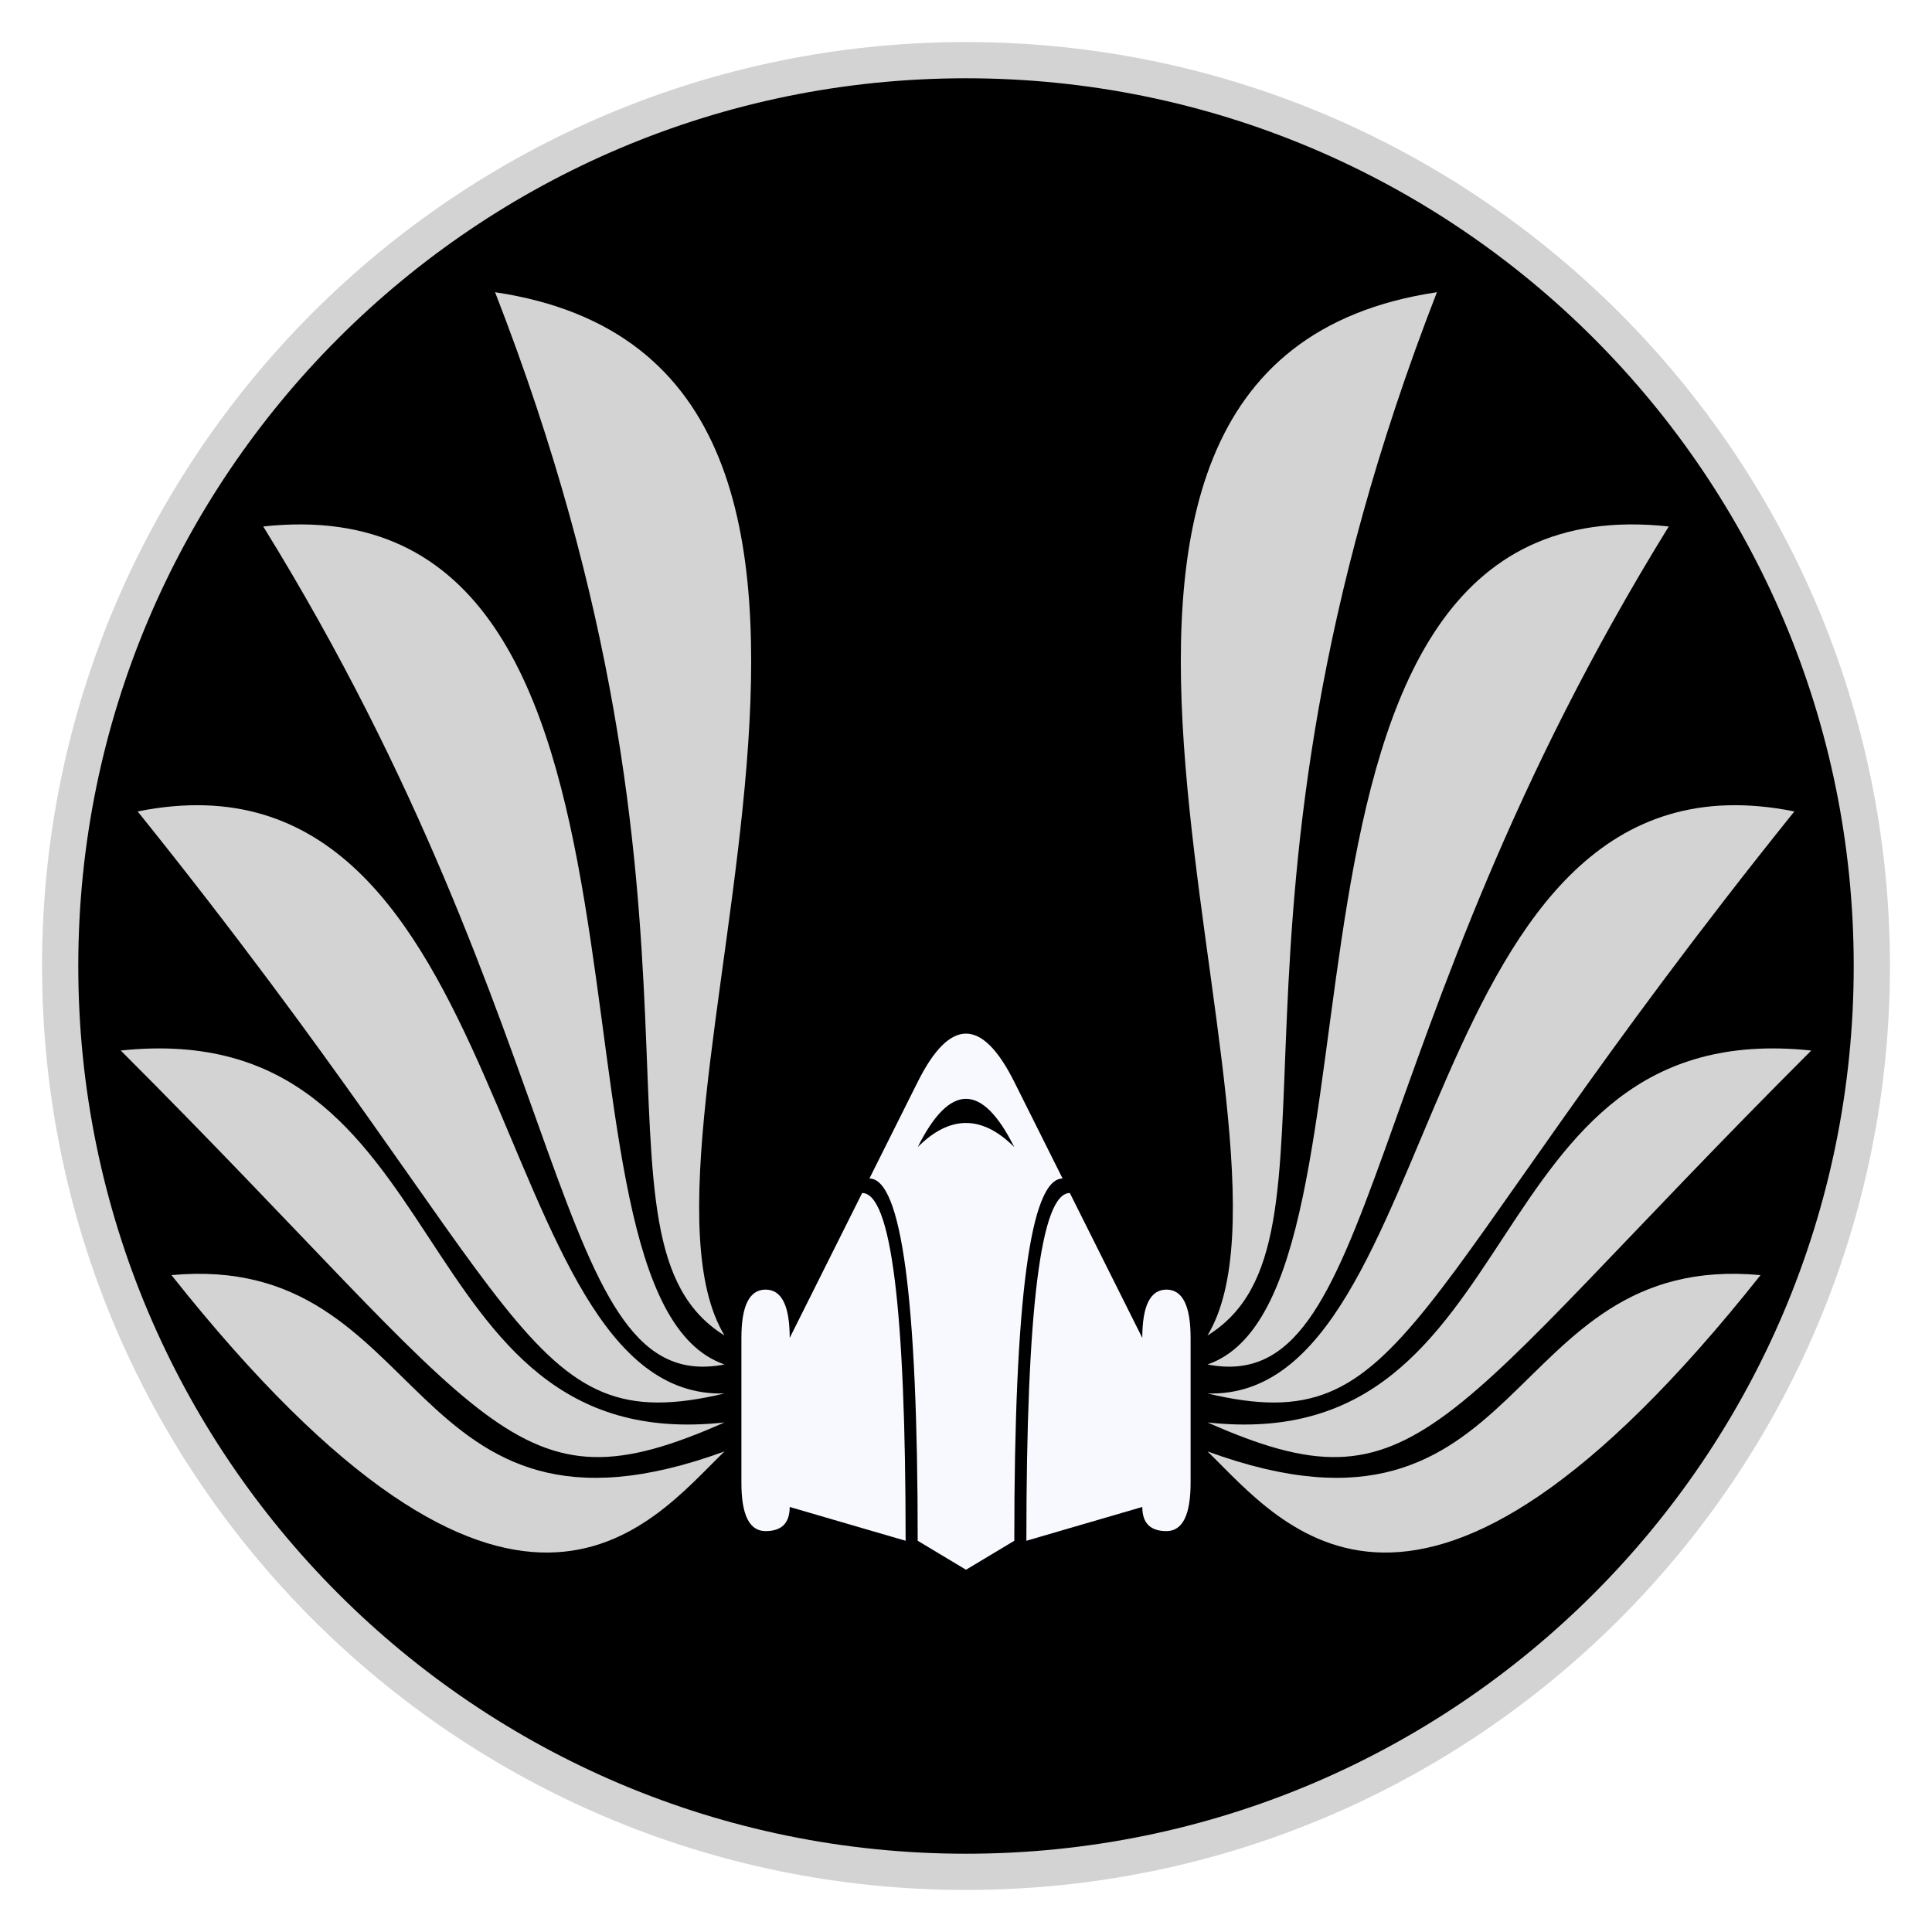
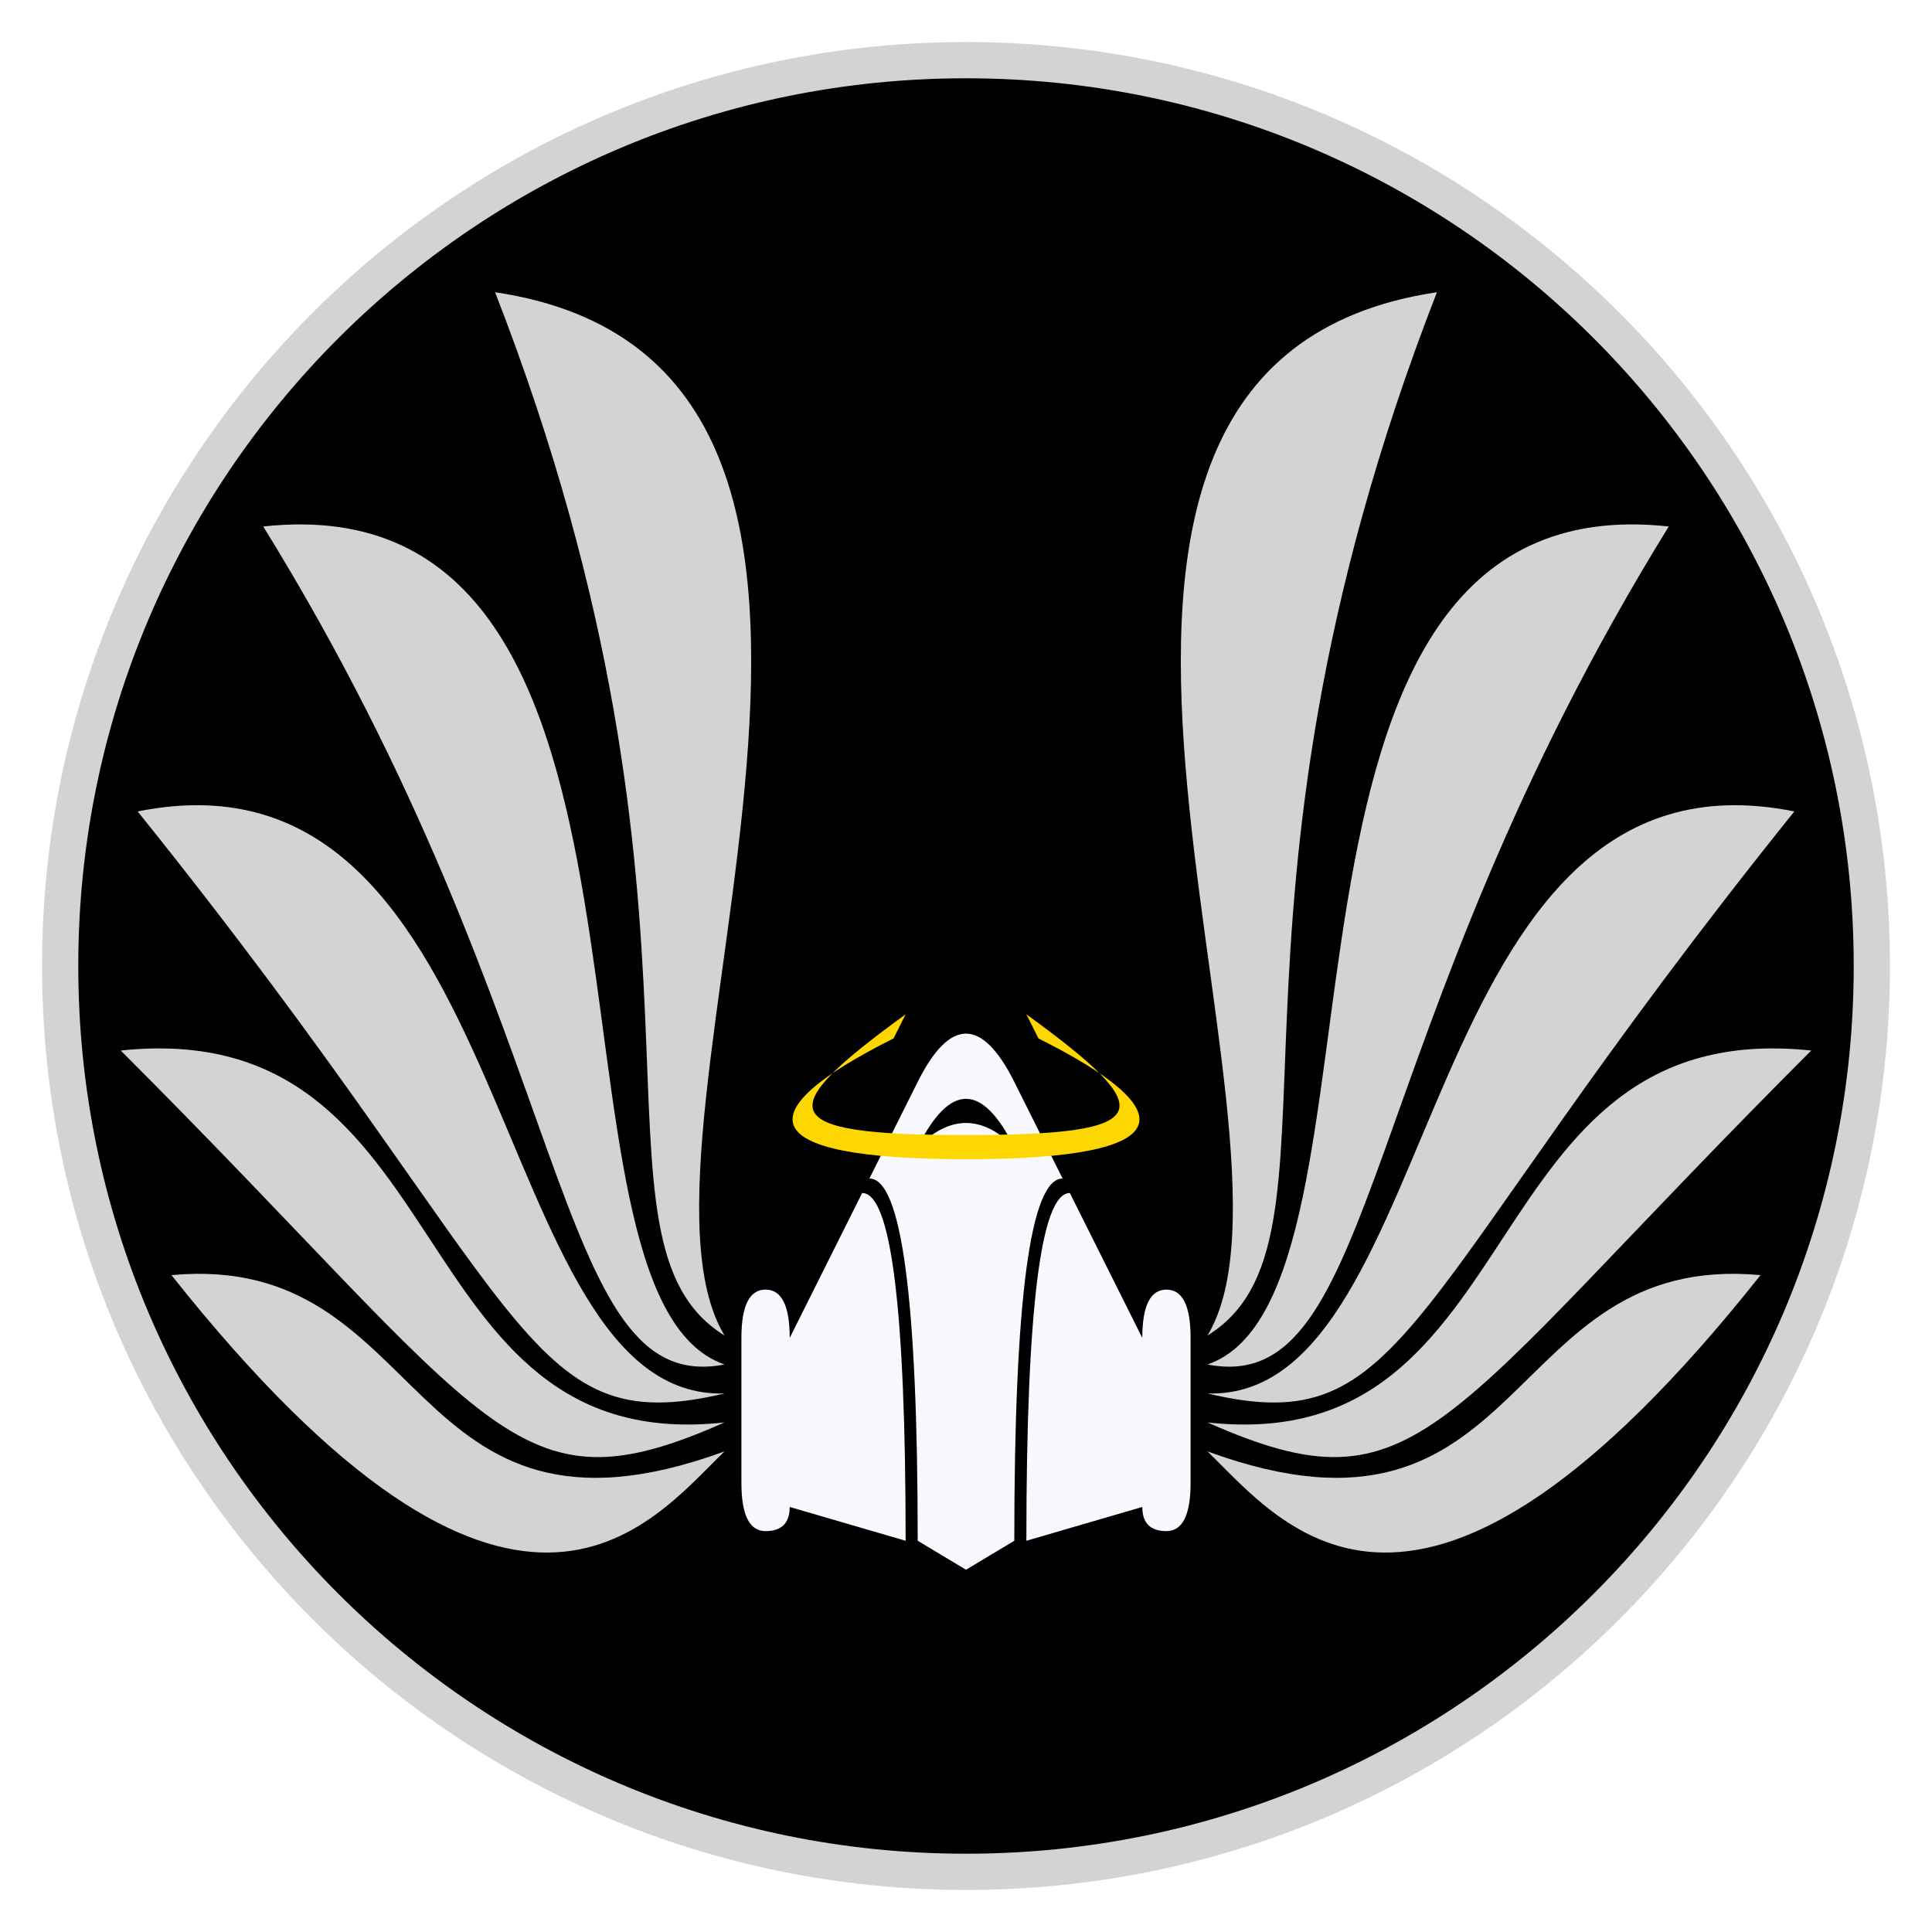
<svg xmlns="http://www.w3.org/2000/svg" width="800" height="800" viewBox="-400 -400 800 800">
  <circle cx="0" cy="0" r="375.087" stroke="lightgray" fill="black" style="stroke-width:15" />
  <path id="center" fill-rule="evenodd" d="     M 0 250     l -20 -12     q 0 -150 -20 -150     l 20 -40     q 20 -40 40 0     l 20 40     q -20 0 -20 150     Z     m -20 -175     q 20 -20 40 0     q -20 -40 -40 0     Z" style="fill:ghostwhite;" />
  <path id="leftWing" d="     M -25 238     q 0 -144 -18 -144     l -30 60     q 0 -20 -10 -20     q -10 0 -10 20     l 0 60     q 0 20 10 20     q 10 0 10 -10     Z" style="fill:ghostwhite;" />
  <g id="leftFeathers">
    <path d="       M -100 153       C -163 114 -93 -17 -195 -279       C 6 -249 -150 70 -100 153       z" style="fill:lightgray;" />
    <path d="       M -100 165       C -172 179 -160 30 -291 -182       C -107 -202 -184 136 -100 165       z" style="fill:lightgray;" />
    <path d="       M -100 177       C -184 197 -179 140 -343 -64       C -184 -96 -200 180 -100 177       z" style="fill:lightgray" />
    <path d="       M -100 189       C -188 228 -194 191 -350 35       C -208 20 -236 204 -100 189       z" style="fill:lightgray" />
    <path d="       M -100 201       C -131 231 -187 307 -329 128       C -221 118 -234 250 -100 201       z" style="fill:lightgray" />
  </g>
  <use href="#leftWing" transform="scale(-1 1)" />
  <use href="#leftFeathers" transform="scale(-1 1)" />
+   <path d="     M -30 30     C -90 60 -90 80 0 80     C 90 80 90 60 30 30     L 25 20     C 80 60 80 70 0 70     C -80 70 -80 60 -25 20     Z" style="fill:gold" />
</svg>
